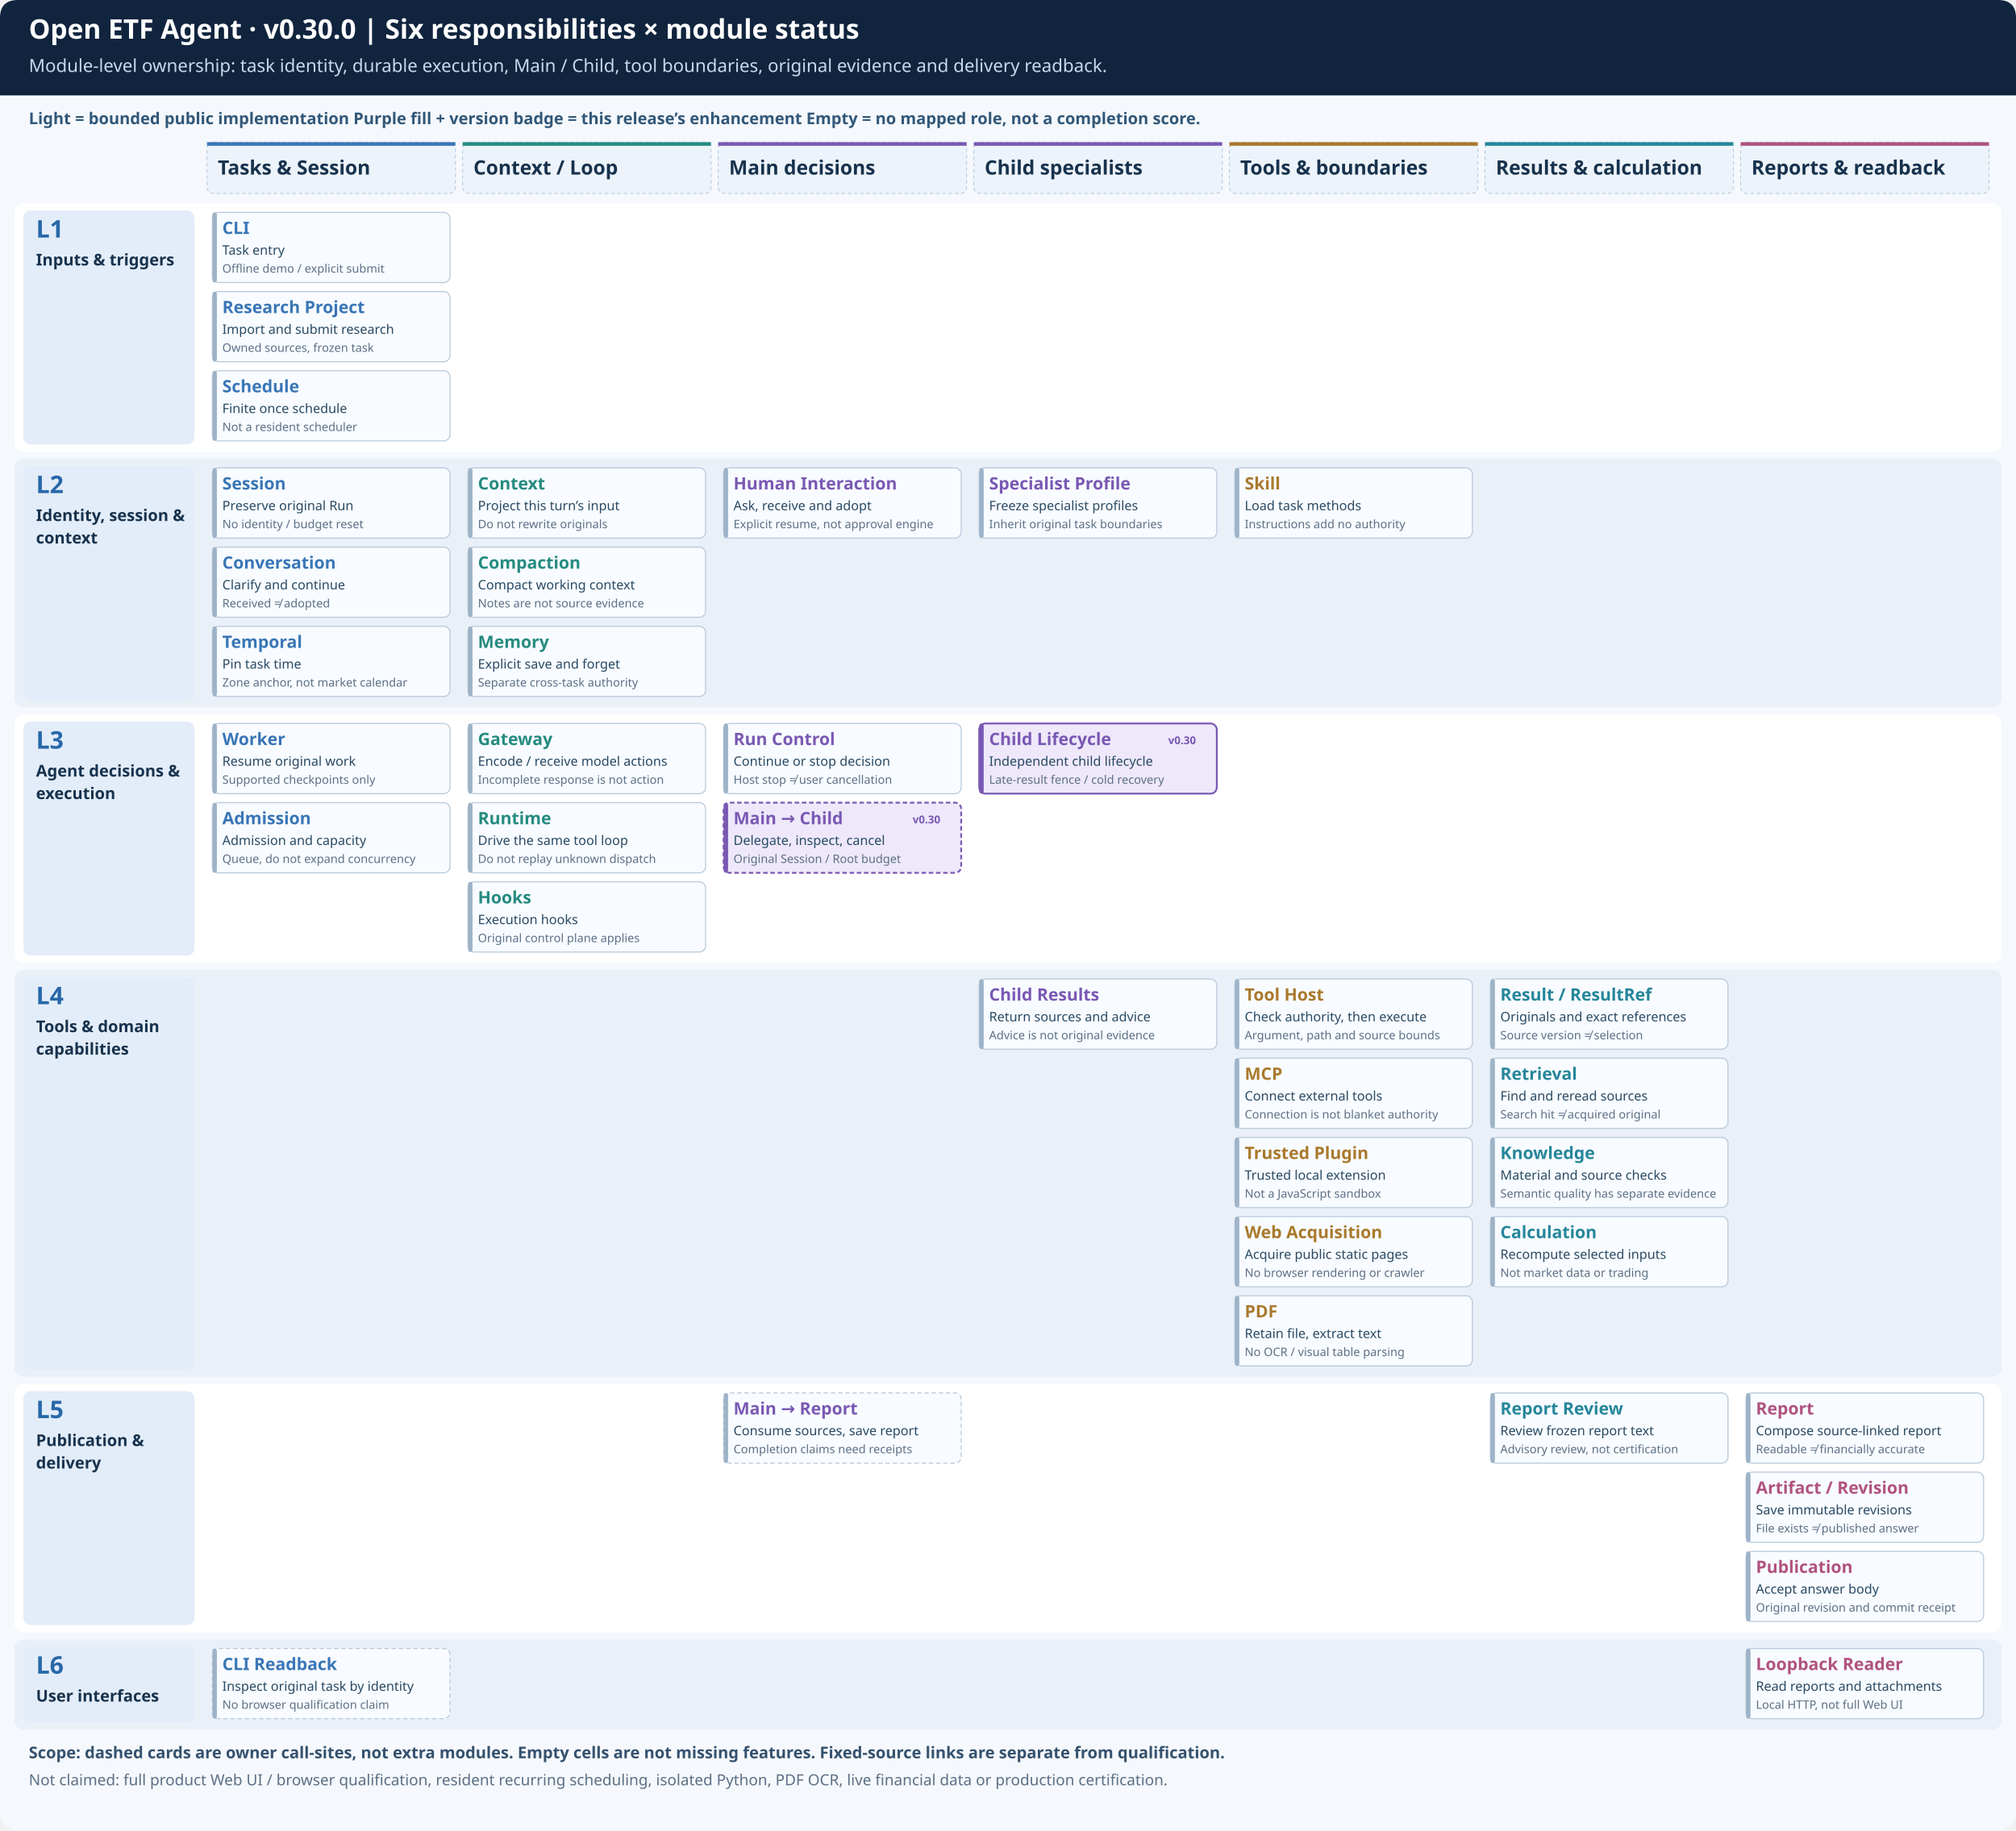
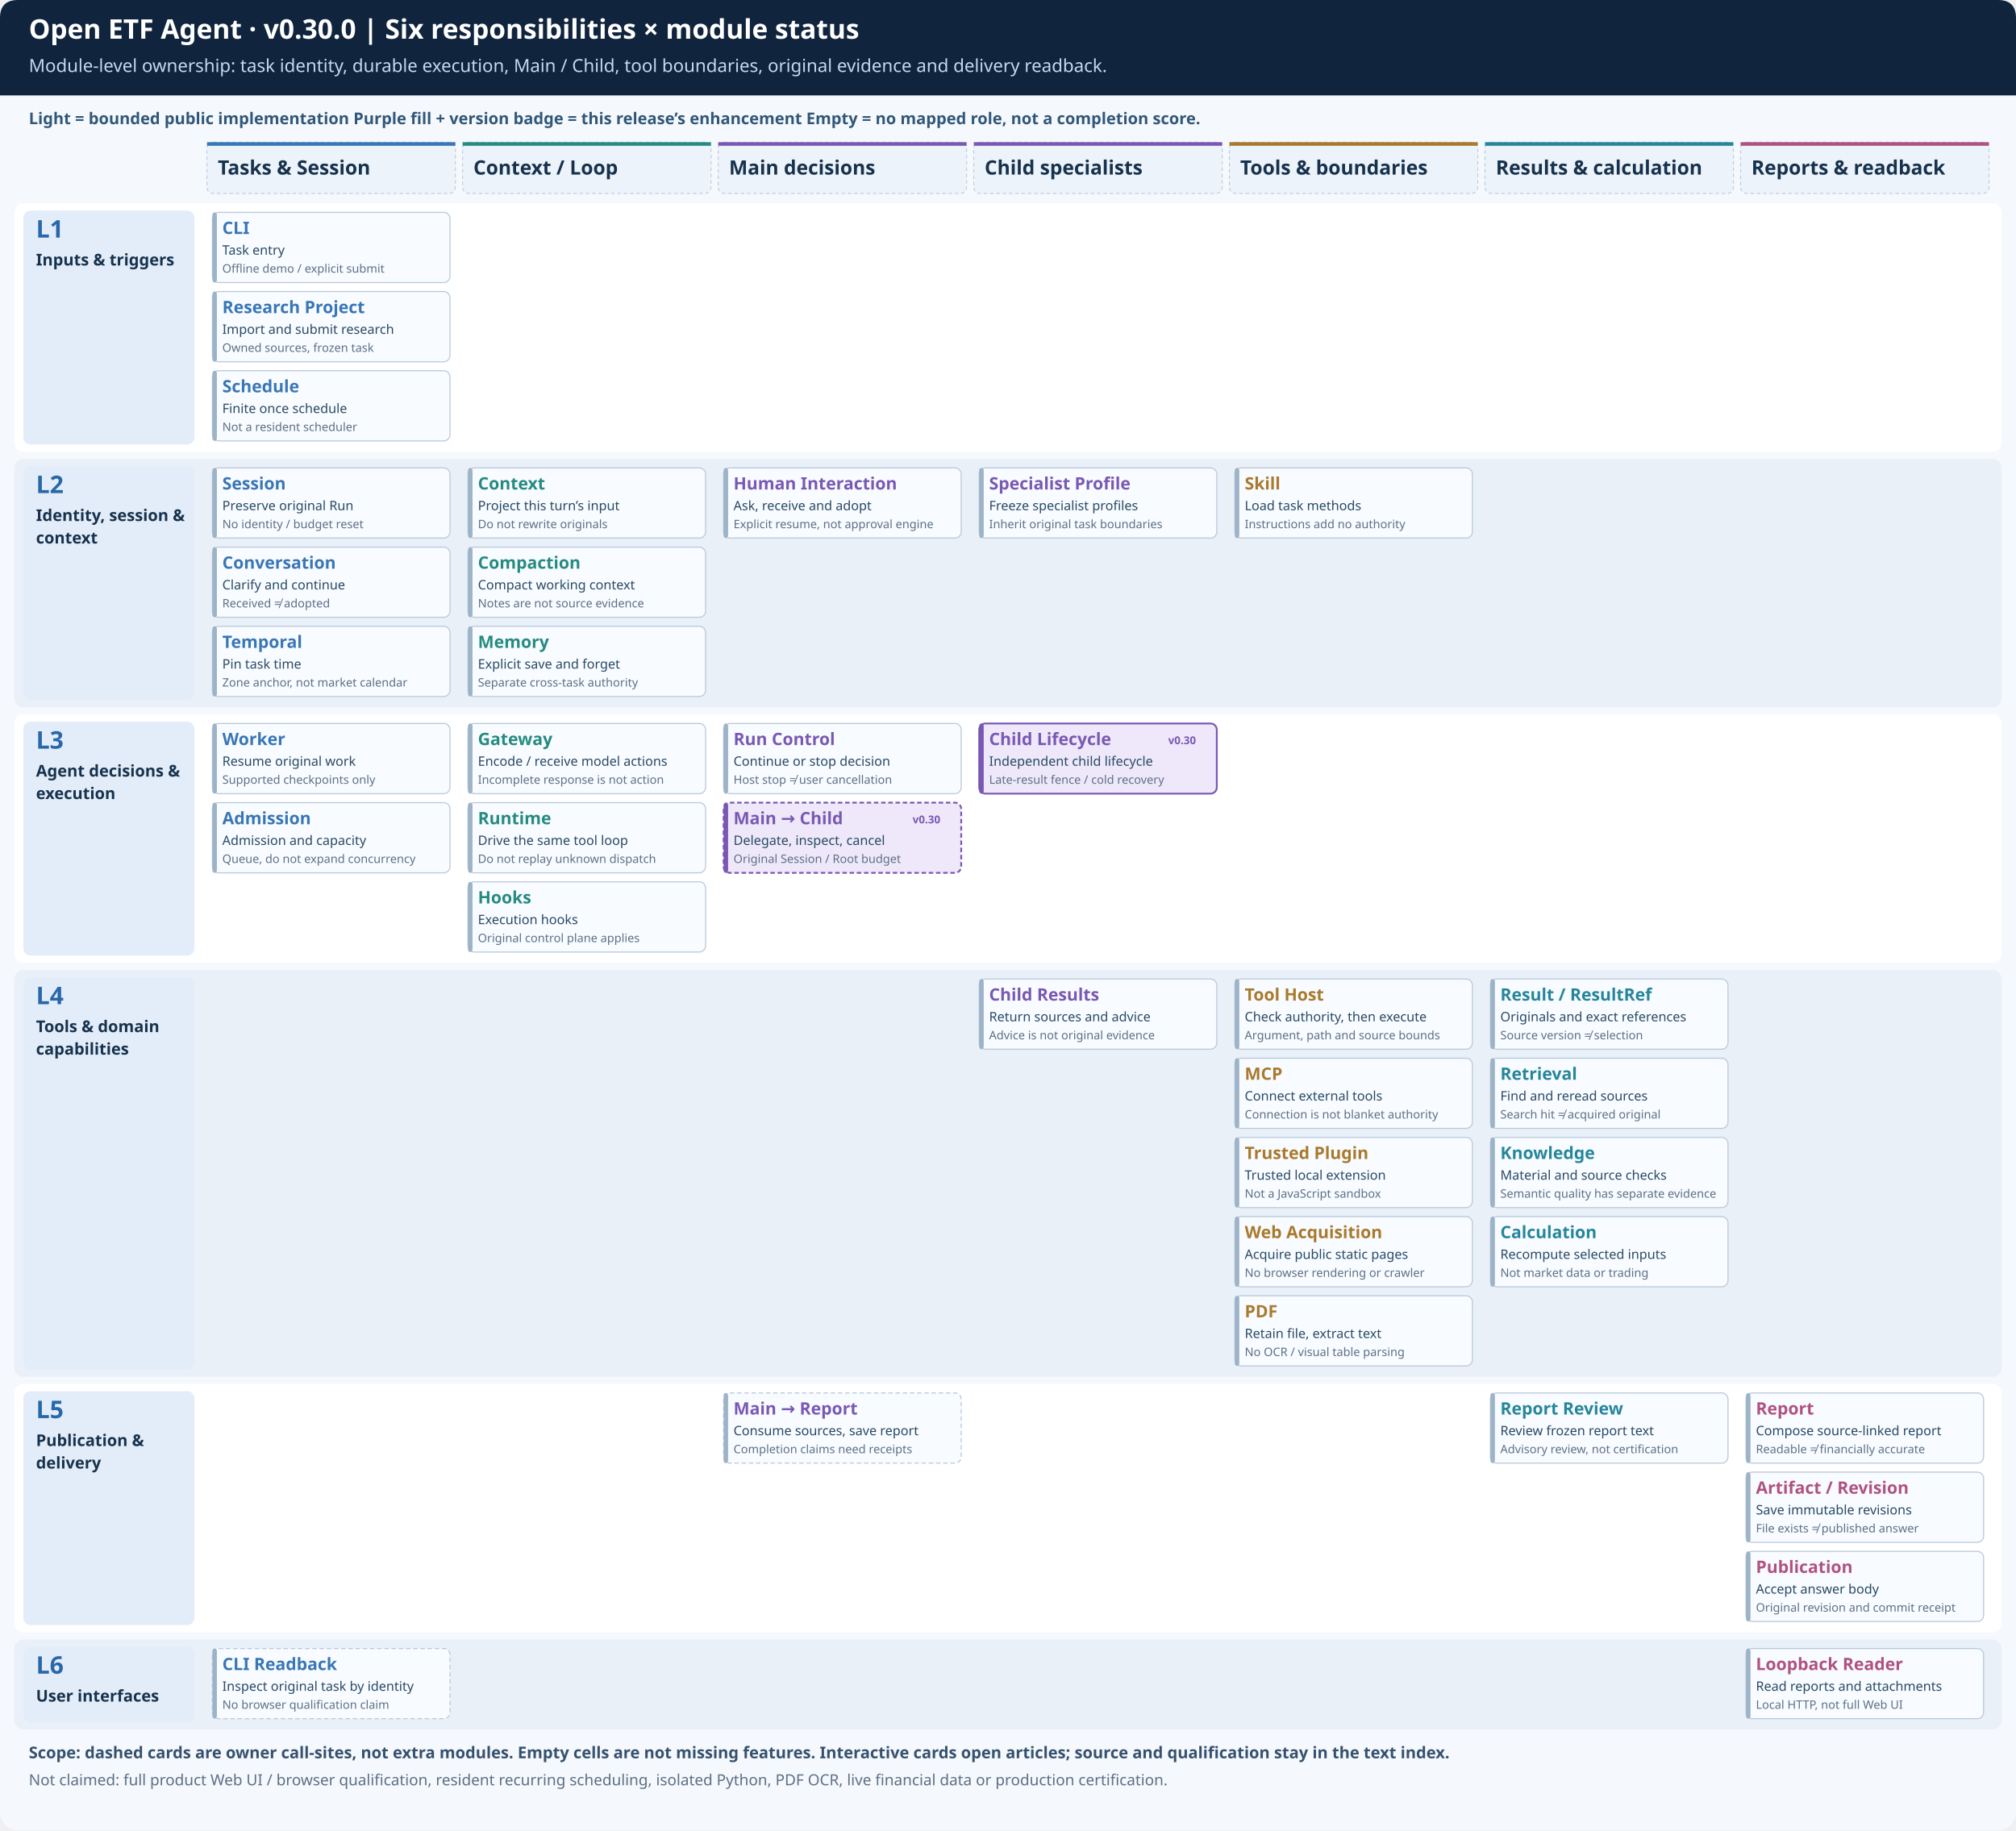
<svg xmlns="http://www.w3.org/2000/svg" width="2240" height="2034" viewBox="0 0 2240 2034" role="img" aria-labelledby="title desc">
  <rect width="2240" height="2034" rx="20" fill="#f5f8fc" />
  <path d="M20 0h2200q20 0 20 20v86H0V20Q0 0 20 0" fill="#10243e" />
  <g font-family="system-ui, sans-serif">
    <text x="32" y="43" font-size="30" fill="#fff" font-weight="700">Open ETF Agent · v0.30.0 | Six responsibilities × module status</text>
    <text x="32" y="80" font-size="20" fill="#c5d9ed" font-weight="400">Module-level ownership: task identity, durable execution, Main / Child, tool boundaries, original evidence and delivery readback.</text>
    <text x="32" y="138" font-size="18" fill="#315778" font-weight="600">Light = bounded public implementation   Purple fill + version badge = this release’s enhancement   Empty = no mapped role, not a completion score.</text>
    <rect x="230" y="158" width="276" height="57" rx="7" fill="#edf3fa" stroke="#b8cbe0" stroke-dasharray="4 3" />
    <rect x="230" y="158" width="276" height="4" fill="#3976b6" />
    <text x="242" y="194" font-size="22" fill="#17324d" font-weight="700">Tasks &amp; Session</text>
    <rect x="514" y="158" width="276" height="57" rx="7" fill="#edf3fa" stroke="#b8cbe0" stroke-dasharray="4 3" />
    <rect x="514" y="158" width="276" height="4" fill="#258b80" />
    <text x="526" y="194" font-size="22" fill="#17324d" font-weight="700">Context / Loop</text>
    <rect x="798" y="158" width="276" height="57" rx="7" fill="#edf3fa" stroke="#b8cbe0" stroke-dasharray="4 3" />
    <rect x="798" y="158" width="276" height="4" fill="#7958b3" />
    <text x="810" y="194" font-size="22" fill="#17324d" font-weight="700">Main decisions</text>
    <rect x="1082" y="158" width="276" height="57" rx="7" fill="#edf3fa" stroke="#b8cbe0" stroke-dasharray="4 3" />
    <rect x="1082" y="158" width="276" height="4" fill="#7958b3" />
    <text x="1094" y="194" font-size="22" fill="#17324d" font-weight="700">Child specialists</text>
    <rect x="1366" y="158" width="276" height="57" rx="7" fill="#edf3fa" stroke="#b8cbe0" stroke-dasharray="4 3" />
    <rect x="1366" y="158" width="276" height="4" fill="#a9792c" />
    <text x="1378" y="194" font-size="22" fill="#17324d" font-weight="700">Tools &amp; boundaries</text>
    <rect x="1650" y="158" width="276" height="57" rx="7" fill="#edf3fa" stroke="#b8cbe0" stroke-dasharray="4 3" />
    <rect x="1650" y="158" width="276" height="4" fill="#25869a" />
    <text x="1662" y="194" font-size="22" fill="#17324d" font-weight="700">Results &amp; calculation</text>
    <rect x="1934" y="158" width="276" height="57" rx="7" fill="#edf3fa" stroke="#b8cbe0" stroke-dasharray="4 3" />
    <rect x="1934" y="158" width="276" height="4" fill="#b05280" />
    <text x="1946" y="194" font-size="22" fill="#17324d" font-weight="700">Reports &amp; readback</text>
    <rect x="16" y="226" width="2208" height="276" rx="10" fill="#ffffff" />
    <rect x="26" y="234" width="190" height="260" rx="8" fill="#e3edf9" />
    <text x="40" y="264" font-size="27" fill="#2868a9" font-weight="700">L1</text>
    <text x="40" y="295" font-size="18" fill="#17324d" font-weight="700">Inputs &amp; triggers</text>
-     <a href="https://github.com/hpoenixf/open-etf-agent/blob/ba527fb502aebbe8bd601fd2115a4282cd10b94c/src/cli.mjs" target="_blank">
+     <a href="https://hpoenixf.com/eff-agent-article/en/articles/agent-in-15-minutes" target="_blank" rel="noopener noreferrer">
      <rect x="236" y="236" width="264" height="78" rx="7" fill="#f8fbff" stroke="#b9cadb" stroke-width="1.2" />
      <rect x="236" y="236" width="5" height="78" rx="3" fill="#9db3c8" />
      <text x="247" y="260" font-size="19" fill="#3976b6" font-weight="700">CLI</text>
      <text x="247" y="283" font-size="14.5" fill="#284963" font-weight="500">Task entry</text>
      <text x="247" y="303" font-size="13" fill="#5c6f85" font-weight="400">Offline demo / explicit submit</text>
    </a>
-     <a href="https://github.com/hpoenixf/open-etf-agent/blob/ba527fb502aebbe8bd601fd2115a4282cd10b94c/src/research-project.mjs" target="_blank">
+     <a href="https://hpoenixf.com/eff-agent-article/en/articles/open-etf-agent-research-project-workshop" target="_blank" rel="noopener noreferrer">
      <rect x="236" y="324" width="264" height="78" rx="7" fill="#f8fbff" stroke="#b9cadb" stroke-width="1.2" />
      <rect x="236" y="324" width="5" height="78" rx="3" fill="#9db3c8" />
      <text x="247" y="348" font-size="19" fill="#3976b6" font-weight="700">Research Project</text>
      <text x="247" y="371" font-size="14.5" fill="#284963" font-weight="500">Import and submit research</text>
      <text x="247" y="391" font-size="13" fill="#5c6f85" font-weight="400">Owned sources, frozen task</text>
    </a>
-     <a href="https://github.com/hpoenixf/open-etf-agent/blob/ba527fb502aebbe8bd601fd2115a4282cd10b94c/src/scheduled-tasks.mjs" target="_blank">
+     <a href="https://hpoenixf.com/eff-agent-article/en/articles/agent-autonomous-scheduled-research" target="_blank" rel="noopener noreferrer">
      <rect x="236" y="412" width="264" height="78" rx="7" fill="#f8fbff" stroke="#b9cadb" stroke-width="1.2" />
      <rect x="236" y="412" width="5" height="78" rx="3" fill="#9db3c8" />
      <text x="247" y="436" font-size="19" fill="#3976b6" font-weight="700">Schedule</text>
      <text x="247" y="459" font-size="14.5" fill="#284963" font-weight="500">Finite once schedule</text>
      <text x="247" y="479" font-size="13" fill="#5c6f85" font-weight="400">Not a resident scheduler</text>
    </a>
    <rect x="16" y="510" width="2208" height="276" rx="10" fill="#eaf0f8" />
    <rect x="26" y="518" width="190" height="260" rx="8" fill="#e3edf9" />
    <text x="40" y="548" font-size="27" fill="#2868a9" font-weight="700">L2</text>
    <text x="40" y="579" font-size="18" fill="#17324d" font-weight="700">Identity, session &amp;</text>
    <text x="40" y="604" font-size="18" fill="#17324d" font-weight="700">context</text>
-     <a href="https://github.com/hpoenixf/open-etf-agent/blob/ba527fb502aebbe8bd601fd2115a4282cd10b94c/src/session.mjs" target="_blank">
+     <a href="https://hpoenixf.com/eff-agent-article/en/articles/agent-task-session-run-worker-schedule" target="_blank" rel="noopener noreferrer">
      <rect x="236" y="520" width="264" height="78" rx="7" fill="#f8fbff" stroke="#b9cadb" stroke-width="1.2" />
      <rect x="236" y="520" width="5" height="78" rx="3" fill="#9db3c8" />
      <text x="247" y="544" font-size="19" fill="#3976b6" font-weight="700">Session</text>
      <text x="247" y="567" font-size="14.5" fill="#284963" font-weight="500">Preserve original Run</text>
      <text x="247" y="587" font-size="13" fill="#5c6f85" font-weight="400">No identity / budget reset</text>
    </a>
-     <a href="https://github.com/hpoenixf/open-etf-agent/blob/ba527fb502aebbe8bd601fd2115a4282cd10b94c/src/conversation.mjs" target="_blank">
+     <a href="https://hpoenixf.com/eff-agent-article/en/articles/agent-conversation-admission-task-continuation" target="_blank" rel="noopener noreferrer">
      <rect x="236" y="608" width="264" height="78" rx="7" fill="#f8fbff" stroke="#b9cadb" stroke-width="1.2" />
      <rect x="236" y="608" width="5" height="78" rx="3" fill="#9db3c8" />
      <text x="247" y="632" font-size="19" fill="#3976b6" font-weight="700">Conversation</text>
      <text x="247" y="655" font-size="14.5" fill="#284963" font-weight="500">Clarify and continue</text>
      <text x="247" y="675" font-size="13" fill="#5c6f85" font-weight="400">Received ≠ adopted</text>
    </a>
-     <a href="https://github.com/hpoenixf/open-etf-agent/blob/ba527fb502aebbe8bd601fd2115a4282cd10b94c/src/temporal.mjs" target="_blank">
+     <a href="https://hpoenixf.com/eff-agent-article/en/articles/agent-temporal-semantics-market-calendar" target="_blank" rel="noopener noreferrer">
      <rect x="236" y="696" width="264" height="78" rx="7" fill="#f8fbff" stroke="#b9cadb" stroke-width="1.2" />
      <rect x="236" y="696" width="5" height="78" rx="3" fill="#9db3c8" />
      <text x="247" y="720" font-size="19" fill="#3976b6" font-weight="700">Temporal</text>
      <text x="247" y="743" font-size="14.5" fill="#284963" font-weight="500">Pin task time</text>
      <text x="247" y="763" font-size="13" fill="#5c6f85" font-weight="400">Zone anchor, not market calendar</text>
    </a>
-     <a href="https://github.com/hpoenixf/open-etf-agent/blob/ba527fb502aebbe8bd601fd2115a4282cd10b94c/src/context.mjs" target="_blank">
+     <a href="https://hpoenixf.com/eff-agent-article/en/articles/agent-context-governance-actions" target="_blank" rel="noopener noreferrer">
      <rect x="520" y="520" width="264" height="78" rx="7" fill="#f8fbff" stroke="#b9cadb" stroke-width="1.2" />
      <rect x="520" y="520" width="5" height="78" rx="3" fill="#9db3c8" />
      <text x="531" y="544" font-size="19" fill="#258b80" font-weight="700">Context</text>
      <text x="531" y="567" font-size="14.5" fill="#284963" font-weight="500">Project this turn’s input</text>
      <text x="531" y="587" font-size="13" fill="#5c6f85" font-weight="400">Do not rewrite originals</text>
    </a>
-     <a href="https://github.com/hpoenixf/open-etf-agent/blob/ba527fb502aebbe8bd601fd2115a4282cd10b94c/src/compaction.mjs" target="_blank">
+     <a href="https://hpoenixf.com/eff-agent-article/en/articles/agent-main-run-context-compaction" target="_blank" rel="noopener noreferrer">
      <rect x="520" y="608" width="264" height="78" rx="7" fill="#f8fbff" stroke="#b9cadb" stroke-width="1.2" />
      <rect x="520" y="608" width="5" height="78" rx="3" fill="#9db3c8" />
      <text x="531" y="632" font-size="19" fill="#258b80" font-weight="700">Compaction</text>
      <text x="531" y="655" font-size="14.5" fill="#284963" font-weight="500">Compact working context</text>
      <text x="531" y="675" font-size="13" fill="#5c6f85" font-weight="400">Notes are not source evidence</text>
    </a>
-     <a href="https://github.com/hpoenixf/open-etf-agent/blob/ba527fb502aebbe8bd601fd2115a4282cd10b94c/src/memory.mjs" target="_blank">
+     <a href="https://hpoenixf.com/eff-agent-article/en/articles/026-agent-memory-forget-durable-effects" target="_blank" rel="noopener noreferrer">
      <rect x="520" y="696" width="264" height="78" rx="7" fill="#f8fbff" stroke="#b9cadb" stroke-width="1.2" />
      <rect x="520" y="696" width="5" height="78" rx="3" fill="#9db3c8" />
      <text x="531" y="720" font-size="19" fill="#258b80" font-weight="700">Memory</text>
      <text x="531" y="743" font-size="14.5" fill="#284963" font-weight="500">Explicit save and forget</text>
      <text x="531" y="763" font-size="13" fill="#5c6f85" font-weight="400">Separate cross-task authority</text>
    </a>
-     <a href="https://github.com/hpoenixf/open-etf-agent/blob/ba527fb502aebbe8bd601fd2115a4282cd10b94c/src/human-interaction.mjs" target="_blank">
+     <a href="https://hpoenixf.com/eff-agent-article/en/articles/agent-durable-human-interaction-response-adoption" target="_blank" rel="noopener noreferrer">
      <rect x="804" y="520" width="264" height="78" rx="7" fill="#f8fbff" stroke="#b9cadb" stroke-width="1.2" />
      <rect x="804" y="520" width="5" height="78" rx="3" fill="#9db3c8" />
      <text x="815" y="544" font-size="19" fill="#7958b3" font-weight="700">Human Interaction</text>
      <text x="815" y="567" font-size="14.5" fill="#284963" font-weight="500">Ask, receive and adopt</text>
      <text x="815" y="587" font-size="13" fill="#5c6f85" font-weight="400">Explicit resume, not approval engine</text>
    </a>
-     <a href="https://github.com/hpoenixf/open-etf-agent/blob/ba527fb502aebbe8bd601fd2115a4282cd10b94c/src/specialist-profiles.mjs" target="_blank">
+     <a href="https://hpoenixf.com/eff-agent-article/en/articles/agent-custom-expert-from-prompt-to-recovery" target="_blank" rel="noopener noreferrer">
      <rect x="1088" y="520" width="264" height="78" rx="7" fill="#f8fbff" stroke="#b9cadb" stroke-width="1.2" />
      <rect x="1088" y="520" width="5" height="78" rx="3" fill="#9db3c8" />
      <text x="1099" y="544" font-size="19" fill="#7958b3" font-weight="700">Specialist Profile</text>
      <text x="1099" y="567" font-size="14.5" fill="#284963" font-weight="500">Freeze specialist profiles</text>
      <text x="1099" y="587" font-size="13" fill="#5c6f85" font-weight="400">Inherit original task boundaries</text>
    </a>
-     <a href="https://github.com/hpoenixf/open-etf-agent/blob/ba527fb502aebbe8bd601fd2115a4282cd10b94c/src/skills.mjs" target="_blank">
+     <a href="https://hpoenixf.com/eff-agent-article/en/articles/agent-skill-from-markdown-to-callable-research" target="_blank" rel="noopener noreferrer">
      <rect x="1372" y="520" width="264" height="78" rx="7" fill="#f8fbff" stroke="#b9cadb" stroke-width="1.2" />
      <rect x="1372" y="520" width="5" height="78" rx="3" fill="#9db3c8" />
      <text x="1383" y="544" font-size="19" fill="#a9792c" font-weight="700">Skill</text>
      <text x="1383" y="567" font-size="14.5" fill="#284963" font-weight="500">Load task methods</text>
      <text x="1383" y="587" font-size="13" fill="#5c6f85" font-weight="400">Instructions add no authority</text>
    </a>
    <rect x="16" y="794" width="2208" height="276" rx="10" fill="#ffffff" />
    <rect x="26" y="802" width="190" height="260" rx="8" fill="#e3edf9" />
    <text x="40" y="832" font-size="27" fill="#2868a9" font-weight="700">L3</text>
    <text x="40" y="863" font-size="18" fill="#17324d" font-weight="700">Agent decisions &amp;</text>
    <text x="40" y="888" font-size="18" fill="#17324d" font-weight="700">execution</text>
-     <a href="https://github.com/hpoenixf/open-etf-agent/blob/ba527fb502aebbe8bd601fd2115a4282cd10b94c/src/worker.mjs" target="_blank">
+     <a href="https://hpoenixf.com/eff-agent-article/en/articles/open-etf-agent-v010-system-design" target="_blank" rel="noopener noreferrer">
      <rect x="236" y="804" width="264" height="78" rx="7" fill="#f8fbff" stroke="#b9cadb" stroke-width="1.2" />
      <rect x="236" y="804" width="5" height="78" rx="3" fill="#9db3c8" />
      <text x="247" y="828" font-size="19" fill="#3976b6" font-weight="700">Worker</text>
      <text x="247" y="851" font-size="14.5" fill="#284963" font-weight="500">Resume original work</text>
      <text x="247" y="871" font-size="13" fill="#5c6f85" font-weight="400">Supported checkpoints only</text>
    </a>
-     <a href="https://github.com/hpoenixf/open-etf-agent/blob/ba527fb502aebbe8bd601fd2115a4282cd10b94c/src/admission.mjs" target="_blank">
+     <a href="https://hpoenixf.com/eff-agent-article/en/articles/agent-provider-admission-capacity-lease" target="_blank" rel="noopener noreferrer">
      <rect x="236" y="892" width="264" height="78" rx="7" fill="#f8fbff" stroke="#b9cadb" stroke-width="1.2" />
      <rect x="236" y="892" width="5" height="78" rx="3" fill="#9db3c8" />
      <text x="247" y="916" font-size="19" fill="#3976b6" font-weight="700">Admission</text>
      <text x="247" y="939" font-size="14.5" fill="#284963" font-weight="500">Admission and capacity</text>
      <text x="247" y="959" font-size="13" fill="#5c6f85" font-weight="400">Queue, do not expand concurrency</text>
    </a>
-     <a href="https://github.com/hpoenixf/open-etf-agent/blob/ba527fb502aebbe8bd601fd2115a4282cd10b94c/src/gateway.mjs" target="_blank">
+     <a href="https://hpoenixf.com/eff-agent-article/en/articles/agent-provider-architecture-and-admission" target="_blank" rel="noopener noreferrer">
      <rect x="520" y="804" width="264" height="78" rx="7" fill="#f8fbff" stroke="#b9cadb" stroke-width="1.2" />
      <rect x="520" y="804" width="5" height="78" rx="3" fill="#9db3c8" />
      <text x="531" y="828" font-size="19" fill="#258b80" font-weight="700">Gateway</text>
      <text x="531" y="851" font-size="14.5" fill="#284963" font-weight="500">Encode / receive model actions</text>
      <text x="531" y="871" font-size="13" fill="#5c6f85" font-weight="400">Incomplete response is not action</text>
    </a>
-     <a href="https://github.com/hpoenixf/open-etf-agent/blob/ba527fb502aebbe8bd601fd2115a4282cd10b94c/src/runtime.mjs" target="_blank">
+     <a href="https://hpoenixf.com/eff-agent-article/en/articles/etf-agent-model-harness-research-loop" target="_blank" rel="noopener noreferrer">
      <rect x="520" y="892" width="264" height="78" rx="7" fill="#f8fbff" stroke="#b9cadb" stroke-width="1.2" />
      <rect x="520" y="892" width="5" height="78" rx="3" fill="#9db3c8" />
      <text x="531" y="916" font-size="19" fill="#258b80" font-weight="700">Runtime</text>
      <text x="531" y="939" font-size="14.5" fill="#284963" font-weight="500">Drive the same tool loop</text>
      <text x="531" y="959" font-size="13" fill="#5c6f85" font-weight="400">Do not replay unknown dispatch</text>
    </a>
-     <a href="https://github.com/hpoenixf/open-etf-agent/blob/ba527fb502aebbe8bd601fd2115a4282cd10b94c/src/hooks.mjs" target="_blank">
+     <a href="https://hpoenixf.com/eff-agent-article/en/articles/agent-multi-ecosystem-hook-execution" target="_blank" rel="noopener noreferrer">
      <rect x="520" y="980" width="264" height="78" rx="7" fill="#f8fbff" stroke="#b9cadb" stroke-width="1.2" />
      <rect x="520" y="980" width="5" height="78" rx="3" fill="#9db3c8" />
      <text x="531" y="1004" font-size="19" fill="#258b80" font-weight="700">Hooks</text>
      <text x="531" y="1027" font-size="14.5" fill="#284963" font-weight="500">Execution hooks</text>
      <text x="531" y="1047" font-size="13" fill="#5c6f85" font-weight="400">Original control plane applies</text>
    </a>
-     <a href="https://github.com/hpoenixf/open-etf-agent/blob/ba527fb502aebbe8bd601fd2115a4282cd10b94c/src/run-control.mjs" target="_blank">
+     <a href="https://hpoenixf.com/eff-agent-article/en/articles/agent-veto-authority-and-run-termination" target="_blank" rel="noopener noreferrer">
      <rect x="804" y="804" width="264" height="78" rx="7" fill="#f8fbff" stroke="#b9cadb" stroke-width="1.2" />
      <rect x="804" y="804" width="5" height="78" rx="3" fill="#9db3c8" />
      <text x="815" y="828" font-size="19" fill="#7958b3" font-weight="700">Run Control</text>
      <text x="815" y="851" font-size="14.5" fill="#284963" font-weight="500">Continue or stop decision</text>
      <text x="815" y="871" font-size="13" fill="#5c6f85" font-weight="400">Host stop ≠ user cancellation</text>
    </a>
-     <a href="https://github.com/hpoenixf/open-etf-agent/blob/ba527fb502aebbe8bd601fd2115a4282cd10b94c/src/child-execution.mjs" target="_blank">
+     <a href="https://hpoenixf.com/eff-agent-article/en/articles/agent-subagent-context-specialization" target="_blank" rel="noopener noreferrer">
      <rect x="804" y="892" width="264" height="78" rx="7" fill="#eee8fa" stroke="#7958b3" stroke-width="2" stroke-dasharray="5 3" />
      <rect x="804" y="892" width="5" height="78" rx="3" fill="#7958b3" />
      <text x="815" y="916" font-size="19" fill="#7958b3" font-weight="700">Main → Child</text>
      <text x="815" y="939" font-size="14.5" fill="#284963" font-weight="500">Delegate, inspect, cancel</text>
      <text x="815" y="959" font-size="13" fill="#5c6f85" font-weight="400">Original Session / Root budget</text>
      <text x="1014" y="915" font-size="12" fill="#7958b3" font-weight="700">v0.30</text>
    </a>
-     <a href="https://github.com/hpoenixf/open-etf-agent/blob/ba527fb502aebbe8bd601fd2115a4282cd10b94c/src/child-execution.mjs" target="_blank">
+     <a href="https://hpoenixf.com/eff-agent-article/en/articles/agent-subagent-context-specialization" target="_blank" rel="noopener noreferrer">
      <rect x="1088" y="804" width="264" height="78" rx="7" fill="#eee8fa" stroke="#7958b3" stroke-width="2" />
      <rect x="1088" y="804" width="5" height="78" rx="3" fill="#7958b3" />
      <text x="1099" y="828" font-size="19" fill="#7958b3" font-weight="700">Child Lifecycle</text>
      <text x="1099" y="851" font-size="14.5" fill="#284963" font-weight="500">Independent child lifecycle</text>
      <text x="1099" y="871" font-size="13" fill="#5c6f85" font-weight="400">Late-result fence / cold recovery</text>
      <text x="1298" y="827" font-size="12" fill="#7958b3" font-weight="700">v0.30</text>
    </a>
    <rect x="16" y="1078" width="2208" height="452" rx="10" fill="#eaf0f8" />
    <rect x="26" y="1086" width="190" height="436" rx="8" fill="#e3edf9" />
    <text x="40" y="1116" font-size="27" fill="#2868a9" font-weight="700">L4</text>
    <text x="40" y="1147" font-size="18" fill="#17324d" font-weight="700">Tools &amp; domain</text>
    <text x="40" y="1172" font-size="18" fill="#17324d" font-weight="700">capabilities</text>
-     <a href="https://github.com/hpoenixf/open-etf-agent/blob/ba527fb502aebbe8bd601fd2115a4282cd10b94c/src/child-results.mjs" target="_blank">
+     <a href="https://hpoenixf.com/eff-agent-article/en/articles/agent-subagent-contribution-evidence" target="_blank" rel="noopener noreferrer">
      <rect x="1088" y="1088" width="264" height="78" rx="7" fill="#f8fbff" stroke="#b9cadb" stroke-width="1.2" />
      <rect x="1088" y="1088" width="5" height="78" rx="3" fill="#9db3c8" />
      <text x="1099" y="1112" font-size="19" fill="#7958b3" font-weight="700">Child Results</text>
      <text x="1099" y="1135" font-size="14.5" fill="#284963" font-weight="500">Return sources and advice</text>
      <text x="1099" y="1155" font-size="13" fill="#5c6f85" font-weight="400">Advice is not original evidence</text>
    </a>
-     <a href="https://github.com/hpoenixf/open-etf-agent/blob/ba527fb502aebbe8bd601fd2115a4282cd10b94c/src/tools.mjs" target="_blank">
+     <a href="https://hpoenixf.com/eff-agent-article/en/articles/agent-tool-lifecycle-and-model-input" target="_blank" rel="noopener noreferrer">
      <rect x="1372" y="1088" width="264" height="78" rx="7" fill="#f8fbff" stroke="#b9cadb" stroke-width="1.2" />
      <rect x="1372" y="1088" width="5" height="78" rx="3" fill="#9db3c8" />
      <text x="1383" y="1112" font-size="19" fill="#a9792c" font-weight="700">Tool Host</text>
      <text x="1383" y="1135" font-size="14.5" fill="#284963" font-weight="500">Check authority, then execute</text>
      <text x="1383" y="1155" font-size="13" fill="#5c6f85" font-weight="400">Argument, path and source bounds</text>
    </a>
-     <a href="https://github.com/hpoenixf/open-etf-agent/blob/ba527fb502aebbe8bd601fd2115a4282cd10b94c/src/mcp.mjs" target="_blank">
+     <a href="https://hpoenixf.com/eff-agent-article/en/articles/mcp-host-from-discovery-to-consumption" target="_blank" rel="noopener noreferrer">
      <rect x="1372" y="1176" width="264" height="78" rx="7" fill="#f8fbff" stroke="#b9cadb" stroke-width="1.2" />
      <rect x="1372" y="1176" width="5" height="78" rx="3" fill="#9db3c8" />
      <text x="1383" y="1200" font-size="19" fill="#a9792c" font-weight="700">MCP</text>
      <text x="1383" y="1223" font-size="14.5" fill="#284963" font-weight="500">Connect external tools</text>
      <text x="1383" y="1243" font-size="13" fill="#5c6f85" font-weight="400">Connection is not blanket authority</text>
    </a>
-     <a href="https://github.com/hpoenixf/open-etf-agent/blob/ba527fb502aebbe8bd601fd2115a4282cd10b94c/src/plugins.mjs" target="_blank">
+     <a href="https://hpoenixf.com/eff-agent-article/en/articles/020-agent-extension-host-smartphone" target="_blank" rel="noopener noreferrer">
      <rect x="1372" y="1264" width="264" height="78" rx="7" fill="#f8fbff" stroke="#b9cadb" stroke-width="1.2" />
      <rect x="1372" y="1264" width="5" height="78" rx="3" fill="#9db3c8" />
      <text x="1383" y="1288" font-size="19" fill="#a9792c" font-weight="700">Trusted Plugin</text>
      <text x="1383" y="1311" font-size="14.5" fill="#284963" font-weight="500">Trusted local extension</text>
      <text x="1383" y="1331" font-size="13" fill="#5c6f85" font-weight="400">Not a JavaScript sandbox</text>
    </a>
-     <a href="https://github.com/hpoenixf/open-etf-agent/blob/ba527fb502aebbe8bd601fd2115a4282cd10b94c/src/web-acquisition.mjs" target="_blank">
+     <a href="https://hpoenixf.com/eff-agent-article/en/articles/021-agent-web-research-from-search-to-deep-reading" target="_blank" rel="noopener noreferrer">
      <rect x="1372" y="1352" width="264" height="78" rx="7" fill="#f8fbff" stroke="#b9cadb" stroke-width="1.2" />
      <rect x="1372" y="1352" width="5" height="78" rx="3" fill="#9db3c8" />
      <text x="1383" y="1376" font-size="19" fill="#a9792c" font-weight="700">Web Acquisition</text>
      <text x="1383" y="1399" font-size="14.5" fill="#284963" font-weight="500">Acquire public static pages</text>
      <text x="1383" y="1419" font-size="13" fill="#5c6f85" font-weight="400">No browser rendering or crawler</text>
    </a>
-     <a href="https://github.com/hpoenixf/open-etf-agent/blob/ba527fb502aebbe8bd601fd2115a4282cd10b94c/src/pdf-input.mjs" target="_blank">
+     <a href="https://hpoenixf.com/eff-agent-article/en/articles/024-agent-pdf-from-text-to-evidence" target="_blank" rel="noopener noreferrer">
      <rect x="1372" y="1440" width="264" height="78" rx="7" fill="#f8fbff" stroke="#b9cadb" stroke-width="1.2" />
      <rect x="1372" y="1440" width="5" height="78" rx="3" fill="#9db3c8" />
      <text x="1383" y="1464" font-size="19" fill="#a9792c" font-weight="700">PDF</text>
      <text x="1383" y="1487" font-size="14.5" fill="#284963" font-weight="500">Retain file, extract text</text>
      <text x="1383" y="1507" font-size="13" fill="#5c6f85" font-weight="400">No OCR / visual table parsing</text>
    </a>
-     <a href="https://github.com/hpoenixf/open-etf-agent/blob/ba527fb502aebbe8bd601fd2115a4282cd10b94c/src/results.mjs" target="_blank">
+     <a href="https://hpoenixf.com/eff-agent-article/en/articles/tool-results-outside-model-context" target="_blank" rel="noopener noreferrer">
      <rect x="1656" y="1088" width="264" height="78" rx="7" fill="#f8fbff" stroke="#b9cadb" stroke-width="1.2" />
      <rect x="1656" y="1088" width="5" height="78" rx="3" fill="#9db3c8" />
      <text x="1667" y="1112" font-size="19" fill="#25869a" font-weight="700">Result / ResultRef</text>
      <text x="1667" y="1135" font-size="14.5" fill="#284963" font-weight="500">Originals and exact references</text>
      <text x="1667" y="1155" font-size="13" fill="#5c6f85" font-weight="400">Source version ≠ selection</text>
    </a>
-     <a href="https://github.com/hpoenixf/open-etf-agent/blob/ba527fb502aebbe8bd601fd2115a4282cd10b94c/src/retrieval.mjs" target="_blank">
+     <a href="https://hpoenixf.com/eff-agent-article/en/articles/agent-knowledge-retrieval-end-to-end" target="_blank" rel="noopener noreferrer">
      <rect x="1656" y="1176" width="264" height="78" rx="7" fill="#f8fbff" stroke="#b9cadb" stroke-width="1.2" />
      <rect x="1656" y="1176" width="5" height="78" rx="3" fill="#9db3c8" />
      <text x="1667" y="1200" font-size="19" fill="#25869a" font-weight="700">Retrieval</text>
      <text x="1667" y="1223" font-size="14.5" fill="#284963" font-weight="500">Find and reread sources</text>
      <text x="1667" y="1243" font-size="13" fill="#5c6f85" font-weight="400">Search hit ≠ acquired original</text>
    </a>
-     <a href="https://github.com/hpoenixf/open-etf-agent/blob/ba527fb502aebbe8bd601fd2115a4282cd10b94c/src/knowledge.mjs" target="_blank">
+     <a href="https://hpoenixf.com/eff-agent-article/en/articles/agent-knowledge-retrieval-end-to-end" target="_blank" rel="noopener noreferrer">
      <rect x="1656" y="1264" width="264" height="78" rx="7" fill="#f8fbff" stroke="#b9cadb" stroke-width="1.2" />
      <rect x="1656" y="1264" width="5" height="78" rx="3" fill="#9db3c8" />
      <text x="1667" y="1288" font-size="19" fill="#25869a" font-weight="700">Knowledge</text>
      <text x="1667" y="1311" font-size="14.5" fill="#284963" font-weight="500">Material and source checks</text>
      <text x="1667" y="1331" font-size="13" fill="#5c6f85" font-weight="400">Semantic quality has separate evidence</text>
    </a>
-     <a href="https://github.com/hpoenixf/open-etf-agent/blob/ba527fb502aebbe8bd601fd2115a4282cd10b94c/src/calculation.mjs" target="_blank">
+     <a href="https://hpoenixf.com/eff-agent-article/en/articles/open-etf-agent-v010-system-design" target="_blank" rel="noopener noreferrer">
      <rect x="1656" y="1352" width="264" height="78" rx="7" fill="#f8fbff" stroke="#b9cadb" stroke-width="1.2" />
      <rect x="1656" y="1352" width="5" height="78" rx="3" fill="#9db3c8" />
      <text x="1667" y="1376" font-size="19" fill="#25869a" font-weight="700">Calculation</text>
      <text x="1667" y="1399" font-size="14.5" fill="#284963" font-weight="500">Recompute selected inputs</text>
      <text x="1667" y="1419" font-size="13" fill="#5c6f85" font-weight="400">Not market data or trading</text>
    </a>
    <rect x="16" y="1538" width="2208" height="276" rx="10" fill="#ffffff" />
    <rect x="26" y="1546" width="190" height="260" rx="8" fill="#e3edf9" />
    <text x="40" y="1576" font-size="27" fill="#2868a9" font-weight="700">L5</text>
    <text x="40" y="1607" font-size="18" fill="#17324d" font-weight="700">Publication &amp;</text>
    <text x="40" y="1632" font-size="18" fill="#17324d" font-weight="700">delivery</text>
-     <a href="https://github.com/hpoenixf/open-etf-agent/blob/ba527fb502aebbe8bd601fd2115a4282cd10b94c/src/report.mjs" target="_blank">
+     <a href="https://hpoenixf.com/eff-agent-article/en/articles/open-etf-agent-v01-first-readable-report" target="_blank" rel="noopener noreferrer">
      <rect x="804" y="1548" width="264" height="78" rx="7" fill="#f8fbff" stroke="#b9cadb" stroke-width="1.2" stroke-dasharray="5 3" />
      <rect x="804" y="1548" width="5" height="78" rx="3" fill="#9db3c8" />
      <text x="815" y="1572" font-size="19" fill="#7958b3" font-weight="700">Main → Report</text>
      <text x="815" y="1595" font-size="14.5" fill="#284963" font-weight="500">Consume sources, save report</text>
      <text x="815" y="1615" font-size="13" fill="#5c6f85" font-weight="400">Completion claims need receipts</text>
    </a>
-     <a href="https://github.com/hpoenixf/open-etf-agent/blob/ba527fb502aebbe8bd601fd2115a4282cd10b94c/src/report-review.mjs" target="_blank">
+     <a href="https://hpoenixf.com/eff-agent-article/en/articles/open-etf-agent-report-review-workshop" target="_blank" rel="noopener noreferrer">
      <rect x="1656" y="1548" width="264" height="78" rx="7" fill="#f8fbff" stroke="#b9cadb" stroke-width="1.2" />
      <rect x="1656" y="1548" width="5" height="78" rx="3" fill="#9db3c8" />
      <text x="1667" y="1572" font-size="19" fill="#25869a" font-weight="700">Report Review</text>
      <text x="1667" y="1595" font-size="14.5" fill="#284963" font-weight="500">Review frozen report text</text>
      <text x="1667" y="1615" font-size="13" fill="#5c6f85" font-weight="400">Advisory review, not certification</text>
    </a>
-     <a href="https://github.com/hpoenixf/open-etf-agent/blob/ba527fb502aebbe8bd601fd2115a4282cd10b94c/src/report.mjs" target="_blank">
+     <a href="https://hpoenixf.com/eff-agent-article/en/articles/open-etf-agent-v01-first-readable-report" target="_blank" rel="noopener noreferrer">
      <rect x="1940" y="1548" width="264" height="78" rx="7" fill="#f8fbff" stroke="#b9cadb" stroke-width="1.2" />
      <rect x="1940" y="1548" width="5" height="78" rx="3" fill="#9db3c8" />
      <text x="1951" y="1572" font-size="19" fill="#b05280" font-weight="700">Report</text>
      <text x="1951" y="1595" font-size="14.5" fill="#284963" font-weight="500">Compose source-linked report</text>
      <text x="1951" y="1615" font-size="13" fill="#5c6f85" font-weight="400">Readable ≠ financially accurate</text>
    </a>
-     <a href="https://github.com/hpoenixf/open-etf-agent/blob/ba527fb502aebbe8bd601fd2115a4282cd10b94c/src/artifacts.mjs" target="_blank">
+     <a href="https://hpoenixf.com/eff-agent-article/en/articles/agent-artifact-version-access-sharing" target="_blank" rel="noopener noreferrer">
      <rect x="1940" y="1636" width="264" height="78" rx="7" fill="#f8fbff" stroke="#b9cadb" stroke-width="1.2" />
      <rect x="1940" y="1636" width="5" height="78" rx="3" fill="#9db3c8" />
      <text x="1951" y="1660" font-size="19" fill="#b05280" font-weight="700">Artifact / Revision</text>
      <text x="1951" y="1683" font-size="14.5" fill="#284963" font-weight="500">Save immutable revisions</text>
      <text x="1951" y="1703" font-size="13" fill="#5c6f85" font-weight="400">File exists ≠ published answer</text>
    </a>
-     <a href="https://github.com/hpoenixf/open-etf-agent/blob/ba527fb502aebbe8bd601fd2115a4282cd10b94c/src/publication.mjs" target="_blank">
+     <a href="https://hpoenixf.com/eff-agent-article/en/articles/019-agent-answer-publication" target="_blank" rel="noopener noreferrer">
      <rect x="1940" y="1724" width="264" height="78" rx="7" fill="#f8fbff" stroke="#b9cadb" stroke-width="1.2" />
      <rect x="1940" y="1724" width="5" height="78" rx="3" fill="#9db3c8" />
      <text x="1951" y="1748" font-size="19" fill="#b05280" font-weight="700">Publication</text>
      <text x="1951" y="1771" font-size="14.5" fill="#284963" font-weight="500">Accept answer body</text>
      <text x="1951" y="1791" font-size="13" fill="#5c6f85" font-weight="400">Original revision and commit receipt</text>
    </a>
    <rect x="16" y="1822" width="2208" height="100" rx="10" fill="#eaf0f8" />
    <rect x="26" y="1830" width="190" height="84" rx="8" fill="#e3edf9" />
    <text x="40" y="1860" font-size="27" fill="#2868a9" font-weight="700">L6</text>
    <text x="40" y="1891" font-size="18" fill="#17324d" font-weight="700">User interfaces</text>
-     <a href="https://github.com/hpoenixf/open-etf-agent/blob/ba527fb502aebbe8bd601fd2115a4282cd10b94c/src/observe.mjs" target="_blank">
+     <a href="https://hpoenixf.com/eff-agent-article/en/articles/open-etf-agent-v01-first-readable-report" target="_blank" rel="noopener noreferrer">
      <rect x="236" y="1832" width="264" height="78" rx="7" fill="#f8fbff" stroke="#b9cadb" stroke-width="1.2" stroke-dasharray="5 3" />
      <rect x="236" y="1832" width="5" height="78" rx="3" fill="#9db3c8" />
      <text x="247" y="1856" font-size="19" fill="#3976b6" font-weight="700">CLI Readback</text>
      <text x="247" y="1879" font-size="14.5" fill="#284963" font-weight="500">Inspect original task by identity</text>
      <text x="247" y="1899" font-size="13" fill="#5c6f85" font-weight="400">No browser qualification claim</text>
    </a>
-     <a href="https://github.com/hpoenixf/open-etf-agent/blob/ba527fb502aebbe8bd601fd2115a4282cd10b94c/src/reader.mjs" target="_blank">
+     <a href="https://hpoenixf.com/eff-agent-article/en/articles/open-etf-agent-v010-system-design" target="_blank" rel="noopener noreferrer">
      <rect x="1940" y="1832" width="264" height="78" rx="7" fill="#f8fbff" stroke="#b9cadb" stroke-width="1.2" />
      <rect x="1940" y="1832" width="5" height="78" rx="3" fill="#9db3c8" />
      <text x="1951" y="1856" font-size="19" fill="#b05280" font-weight="700">Loopback Reader</text>
      <text x="1951" y="1879" font-size="14.5" fill="#284963" font-weight="500">Read reports and attachments</text>
      <text x="1951" y="1899" font-size="13" fill="#5c6f85" font-weight="400">Local HTTP, not full Web UI</text>
    </a>
-     <text x="32" y="1954" font-size="18" fill="#35516e" font-weight="600">Scope: dashed cards are owner call-sites, not extra modules. Empty cells are not missing features. Fixed-source links are separate from qualification.</text>
+     <text x="32" y="1954" font-size="18" fill="#35516e" font-weight="600">Scope: dashed cards are owner call-sites, not extra modules. Empty cells are not missing features. Interactive cards open articles; source and qualification stay in the text index.</text>
    <text x="32" y="1984" font-size="17" fill="#5c6f85" font-weight="400">Not claimed: full product Web UI / browser qualification, resident recurring scheduling, isolated Python, PDF OCR, live financial data or production certification.</text>
  </g>
</svg>
